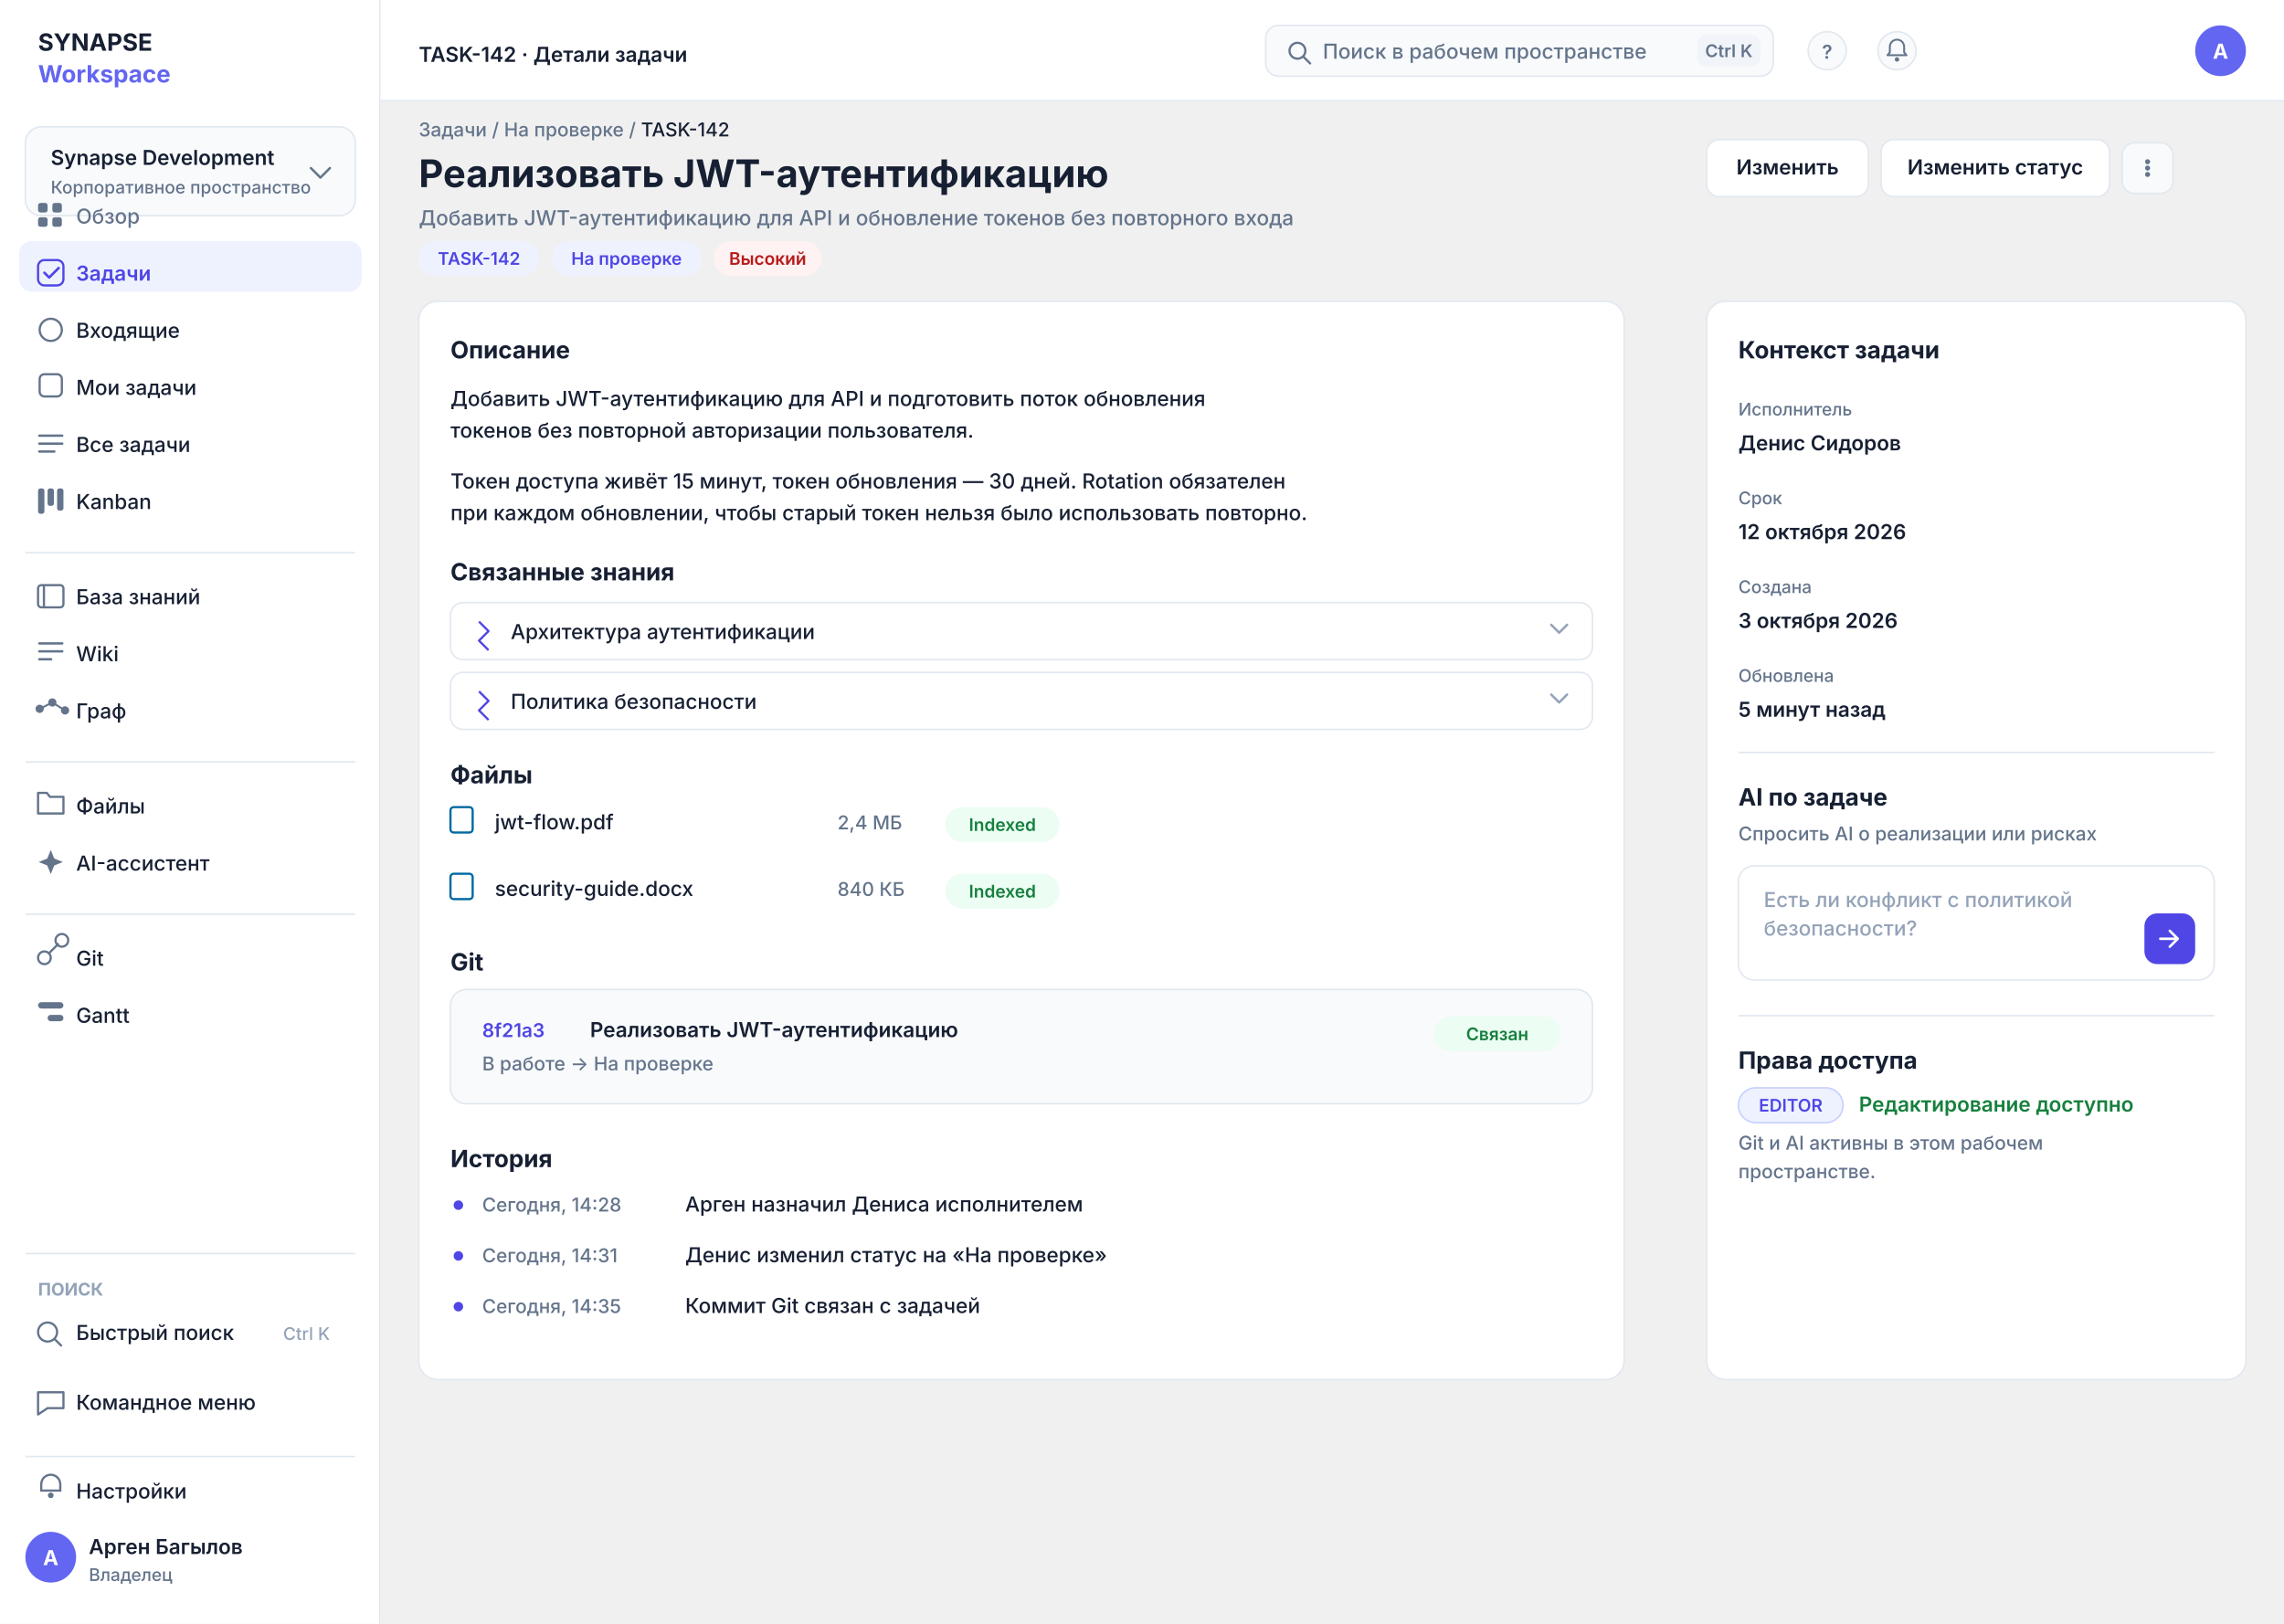
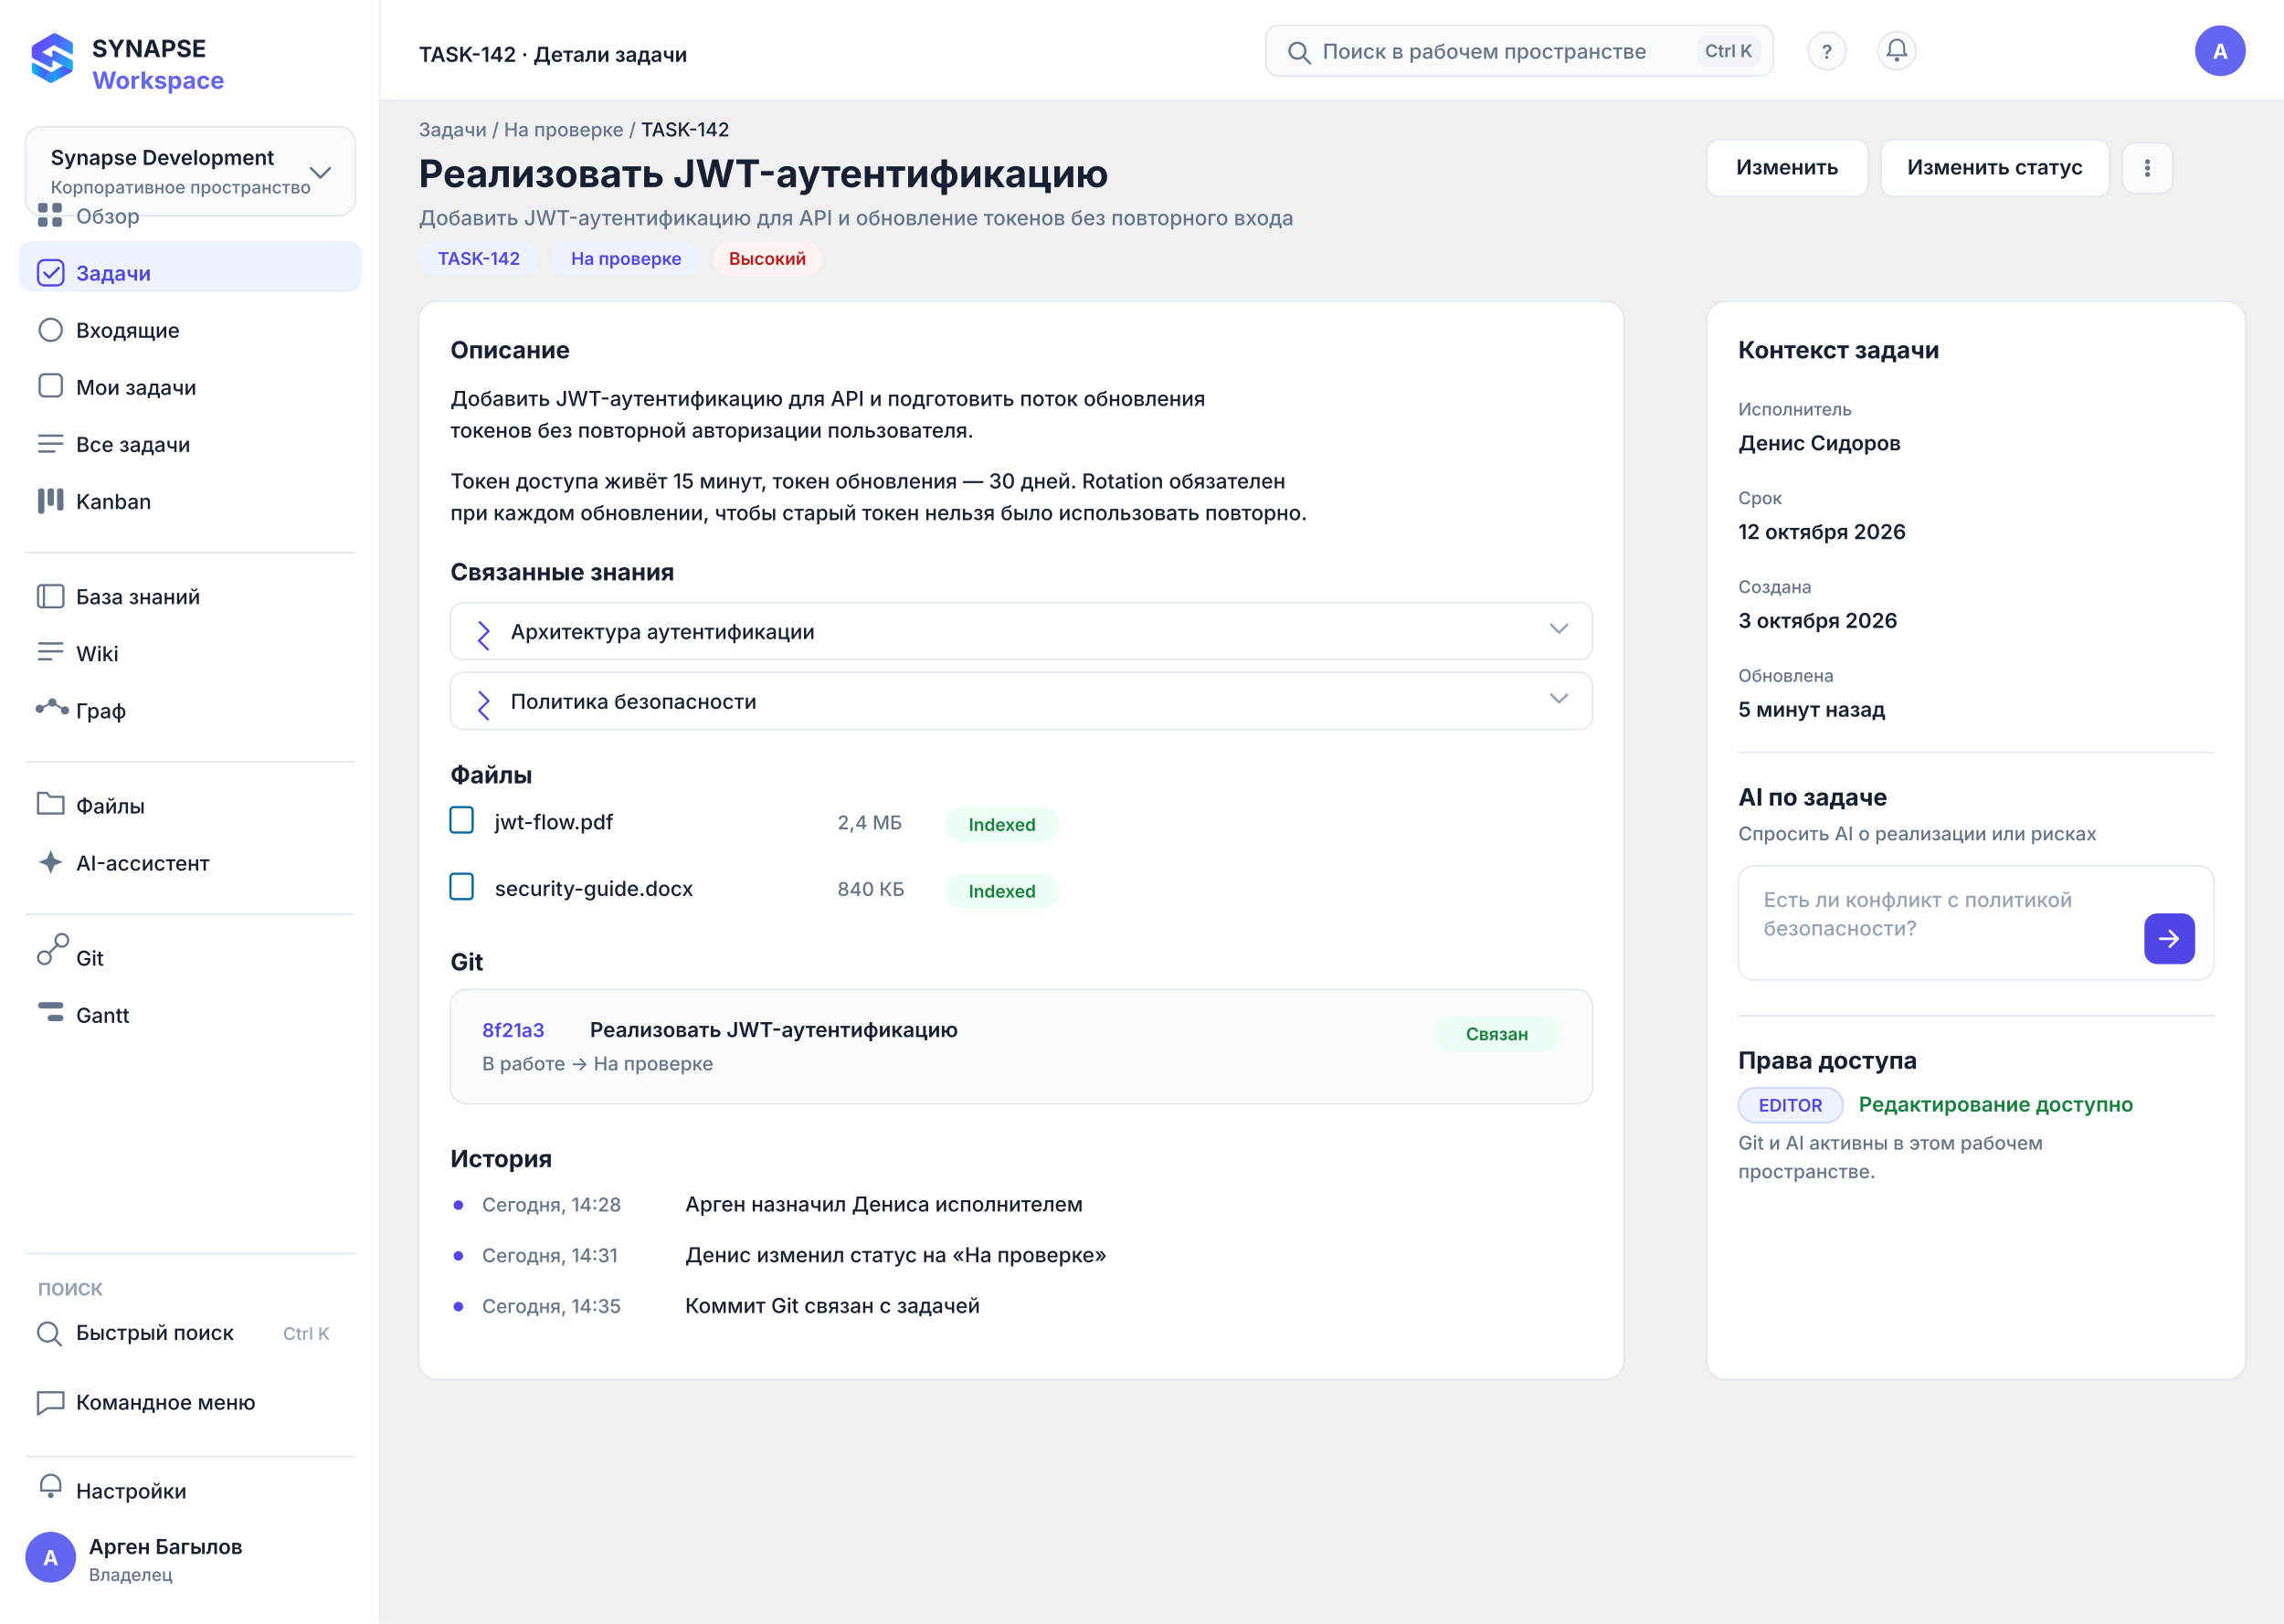
<svg xmlns="http://www.w3.org/2000/svg" width="1440" height="1024" viewBox="0 0 1440 1024" font-family="Inter, Arial, sans-serif">
+   <defs>
+     <linearGradient id="logoGrad" x1="0.000" y1="0.000" x2="1.106" y2="0.864">
+       <stop offset="0" stop-color="#713BFF" />
+       <stop offset="0.48" stop-color="#4E69FF" />
+       <stop offset="1" stop-color="#00D7E8" />
+     </linearGradient>
+     <linearGradient id="logoGrad2" x1="-0.157" y1="0.025" x2="0.975" y2="-0.157">
+       <stop offset="0" stop-color="#00CFE8" />
+       <stop offset="0.52" stop-color="#356EFF" />
+       <stop offset="1" stop-color="#7A35FF" />
+     </linearGradient>
+   </defs>
  <g id="sidebar">
    <rect id="sidebar-bg" x="0" y="0" width="240" height="1024" fill="#FFFFFF" />
    <rect id="sidebar-border" x="239" y="0" width="1" height="1024" fill="#E2E8F0" />
-     <text id="brand-line1" x="24" y="32" font-size="15" font-weight="700" fill="#172033">SYNAPSE</text>
-     <text id="brand-line2" x="24" y="52" font-size="15" font-weight="700" fill="#6366F1">Workspace</text>
+     <g id="brand-mark" transform="translate(20 21) scale(0.1912)">
+       <g id="logo-mark" transform="translate(-2.75 -1.75)">
+         <g id="logo-body" fill="url(#logoGrad)">
+           <path id="logo-body-1" d="M75.75 1.75 L79.75 2.00 L84.25 4.00 L87.00 5.75 L105.50 15.00 L106.25 15.75 L121.00 23.00 L129.25 27.75 L130.50 28.00 L135.75 31.25 L137.50 34.00 L138.50 36.75 L138.75 68.00 L138.00 69.75 L135.75 71.50 L134.25 71.50 L132.50 70.75 L122.50 65.00 L109.75 58.75 L97.75 52.00 L90.50 48.75 L77.75 41.75 L76.50 41.50 L74.50 41.75 L72.00 43.00 L61.50 49.75 L60.00 50.25 L49.50 56.75 L38.25 63.00 L37.50 64.25 L46.75 69.75 L66.50 79.75 L68.25 80.00 L69.75 79.25 L70.75 77.25 L70.75 62.00 L71.75 60.25 L73.25 59.00 L76.50 58.75 L85.25 63.75 L94.25 68.00 L104.25 73.75 L120.75 82.00 L127.00 85.75 L134.00 89.00 L136.75 91.50 L138.00 93.75 L138.75 96.50 L138.75 119.00 L136.75 125.00 L135.00 127.50 L131.50 130.50 L81.50 158.00 L71.00 164.50 L68.25 165.50 L64.50 165.50 L58.50 162.75 L45.75 155.00 L41.00 152.75 L32.00 147.25 L9.00 134.50 L5.75 131.50 L4.00 128.00 L3.75 126.00 L4.00 101.25 L6.00 99.50 L8.00 99.50 L66.00 130.00 L69.25 129.75 L91.25 117.00 L103.50 110.75 L105.00 109.75 L105.75 108.50 L104.25 107.25 L77.00 93.00 L74.75 92.00 L73.75 92.00 L71.00 94.25 L70.75 111.25 L68.50 114.00 L65.00 114.25 L61.25 112.75 L41.50 102.00 L9.50 85.75 L6.25 83.50 L5.00 82.00 L4.00 80.50 L3.00 77.50 L2.75 50.75 L4.00 46.25 L5.00 44.25 L6.00 42.75 L9.00 40.00 L34.50 25.00 L37.25 23.75 L39.50 22.00 L61.00 9.75 L68.00 5.25 L74.00 2.00 L75.75 1.75 Z" />
+         </g>
+         <g id="logo-fold" fill="url(#logoGrad2)">
+           <path id="logo-fold-1" d="M73.50 91.75 L75.75 92.00 L82.50 95.75 L83.75 95.75 L88.50 98.75 L91.25 99.75 L96.00 102.75 L104.50 107.00 L106.00 108.25 L106.00 109.25 L106.75 110.25 L112.00 112.00 L125.00 119.25 L130.50 121.75 L132.50 123.50 L134.25 124.25 L135.25 126.00 L137.25 123.50 L138.75 118.25 L138.75 96.50 L138.75 119.00 L136.75 125.00 L135.00 127.50 L131.50 130.50 L95.75 150.00 L77.25 160.75 L76.75 161.00 L77.00 159.75 L75.50 160.50 L75.25 160.00 L76.25 158.75 L75.75 158.25 L76.25 157.50 L75.75 157.00 L76.25 156.25 L75.75 155.75 L76.25 155.00 L75.75 154.25 L76.75 153.00 L76.25 152.50 L76.75 151.75 L76.25 151.25 L76.75 150.50 L76.25 149.75 L76.75 149.25 L76.25 147.00 L77.25 146.00 L76.75 145.25 L77.25 144.75 L76.75 144.00 L77.25 143.50 L76.75 142.75 L77.25 142.00 L76.75 141.50 L77.75 140.25 L77.25 139.50 L77.75 139.00 L77.25 138.25 L77.75 137.75 L77.25 137.00 L77.75 136.50 L77.25 134.25 L78.25 133.25 L77.75 132.50 L78.25 132.00 L78.00 128.25 L80.25 127.00 L81.00 126.00 L80.25 125.25 L79.25 125.25 L81.00 123.50 L80.00 123.50 L91.25 117.00 L103.50 110.75 L105.00 109.75 L105.75 108.50 L104.25 107.25 L77.00 93.00 L73.75 92.00 L71.00 94.25 L70.75 111.25 L68.50 114.00 L64.00 114.00 L68.00 114.00 L70.00 112.25 L70.75 110.75 L70.75 94.50 L71.50 93.25 L73.50 91.75 Z" />
+           <path id="logo-fold-2" d="M6.75 99.25 L11.00 101.00 L66.00 130.00 L69.25 129.75 L66.25 130.50 L57.25 126.00 L57.25 127.00 L59.50 128.75 L59.00 129.00 L55.50 127.75 L53.25 128.75 L53.00 130.75 L52.50 130.75 L52.00 132.25 L52.00 133.75 L48.50 139.75 L38.75 147.00 L38.00 147.75 L38.50 149.25 L37.75 149.75 L35.75 148.75 L35.25 149.25 L9.00 134.50 L5.25 130.75 L4.00 128.00 L3.75 126.00 L3.75 102.00 L5.50 99.75 L6.75 99.25 Z" />
+           <path id="logo-fold-3" d="M75.75 1.75 L79.75 2.00 L84.25 4.00 L117.75 21.50 L101.75 14.00 L102.00 15.00 L103.00 15.25 L103.00 15.75 L100.25 16.00 L99.50 17.00 L100.00 18.25 L99.50 19.00 L100.50 21.25 L101.75 21.25 L102.00 20.00 L102.75 21.50 L99.00 23.75 L97.00 26.00 L90.00 30.75 L84.75 35.50 L82.75 36.50 L83.00 34.75 L82.00 33.50 L82.50 33.00 L82.00 32.25 L82.50 31.50 L81.50 30.25 L82.00 29.75 L81.00 28.50 L81.50 27.75 L81.00 27.00 L81.50 26.50 L80.50 25.25 L81.00 24.50 L80.50 23.75 L81.00 23.25 L80.00 22.00 L80.50 21.25 L80.00 20.50 L80.50 20.00 L79.50 19.00 L79.75 16.50 L79.00 15.75 L79.25 13.50 L78.50 12.50 L78.75 11.50 L78.00 10.75 L78.25 8.25 L77.25 7.25 L77.75 6.75 L77.25 6.00 L77.75 5.25 L76.75 4.00 L77.50 2.50 L75.25 2.25 L72.50 3.00 L50.50 15.75 L71.50 3.25 L74.00 2.00 L75.75 1.75 Z" />
+           <path id="logo-fold-4" d="M74.00 58.75 L77.25 59.00 L85.25 63.75 L94.25 68.00 L96.75 69.75 L119.50 81.50 L87.25 65.25 L86.25 65.75 L87.50 66.50 L87.50 67.50 L87.00 67.75 L87.00 70.75 L87.50 71.75 L87.00 72.00 L87.00 73.75 L87.00 72.00 L86.50 72.00 L86.50 73.75 L86.00 74.25 L85.25 73.25 L85.75 72.50 L83.50 69.00 L80.75 68.50 L80.75 68.00 L78.75 68.00 L77.00 66.00 L78.75 62.50 L80.00 62.50 L80.75 63.25 L81.50 63.25 L82.00 62.50 L76.00 59.00 L73.75 59.25 L72.50 60.00 L71.00 62.75 L70.75 78.50 L69.25 80.00 L66.25 80.00 L44.00 68.50 L37.50 64.75 L37.25 63.75 L38.00 63.25 L37.50 63.75 L38.00 64.75 L46.75 69.75 L66.50 79.75 L68.25 80.00 L69.75 79.25 L70.75 77.25 L70.75 62.00 L71.75 60.25 L74.00 58.75 Z" />
+         </g>
+       </g>
+     </g>
+     <text id="brand-line1" x="58" y="36" font-size="15" font-weight="700" fill="#172033">SYNAPSE</text>
+     <text id="brand-line2" x="58" y="56" font-size="15" font-weight="700" fill="#6366F1">Workspace</text>
    <g id="workspace-switcher">
      <rect x="16" y="80" width="208" height="56" rx="10" fill="#F8FAFC" stroke="#E2E8F0" />
      <text x="32" y="104" font-size="13" font-weight="600" fill="#172033">Synapse Development</text>
      <text x="32" y="122" font-size="11" font-weight="500" fill="#64748B">Корпоративное пространство</text>
      <path d="M196 106l6 6 6-6" fill="none" stroke="#64748B" stroke-width="1.5" stroke-linecap="round" stroke-linejoin="round" />
    </g>
    <g id="nav-primary">
      <rect x="24" y="128" width="6" height="6" rx="1.5" fill="#64748B" />
      <rect x="33" y="128" width="6" height="6" rx="1.5" fill="#64748B" />
      <rect x="24" y="137" width="6" height="6" rx="1.5" fill="#64748B" />
      <rect x="33" y="137" width="6" height="6" rx="1.5" fill="#64748B" />
      <text x="48" y="141" font-size="13" font-weight="500" fill="#64748B">Обзор</text>
      <rect id="nav-tasks" x="12" y="152" width="216" height="32" rx="8" fill="#EEF2FF" />
      <rect x="24" y="164" width="16" height="16" rx="4" fill="none" stroke="#4F46E5" stroke-width="1.4" />
      <path d="M28 172l3 3 6-6" fill="none" stroke="#4F46E5" stroke-width="1.6" stroke-linecap="round" stroke-linejoin="round" />
      <text id="nav-tasks-label" x="48" y="177" font-size="13" font-weight="600" fill="#4F46E5">Задачи</text>
      <circle cx="32" cy="208" r="7" fill="none" stroke="#64748B" stroke-width="1.4" />
      <text x="48" y="213" font-size="13" font-weight="500" fill="#172033">Входящие</text>
      <rect x="25" y="236" width="14" height="14" rx="3" fill="none" stroke="#64748B" stroke-width="1.4" />
      <text x="48" y="249" font-size="13" font-weight="500" fill="#172033">Мои задачи</text>
      <rect x="24" y="274" width="16" height="1.5" rx="0.75" fill="#64748B" />
      <rect x="24" y="279" width="16" height="1.5" rx="0.75" fill="#64748B" />
      <rect x="24" y="284" width="11" height="1.5" rx="0.75" fill="#64748B" />
      <text x="48" y="285" font-size="13" font-weight="500" fill="#172033">Все задачи</text>
      <rect x="24" y="308" width="4" height="16" rx="1.5" fill="#64748B" />
      <rect x="30" y="308" width="4" height="11" rx="1.5" fill="#64748B" />
      <rect x="36" y="308" width="4" height="14" rx="1.5" fill="#64748B" />
      <text x="48" y="321" font-size="13" font-weight="500" fill="#172033">Kanban</text>
    </g>
    <rect id="divider-1" x="16" y="348" width="208" height="1" fill="#E2E8F0" />
    <g id="nav-knowledge">
      <rect x="24" y="369" width="16" height="14" rx="2" fill="none" stroke="#64748B" stroke-width="1.4" />
      <rect x="27" y="369" width="1.4" height="14" fill="#64748B" />
      <text x="48" y="381" font-size="13" font-weight="500" fill="#172033">База знаний</text>
      <rect x="24" y="405" width="16" height="1.5" rx="0.75" fill="#64748B" />
      <rect x="24" y="410" width="16" height="1.5" rx="0.75" fill="#64748B" />
      <rect x="24" y="415" width="9" height="1.5" rx="0.75" fill="#64748B" />
      <text x="48" y="417" font-size="13" font-weight="500" fill="#172033">Wiki</text>
      <path d="M25 447l8-4 8 5" fill="none" stroke="#64748B" stroke-width="1.2" />
      <circle cx="25" cy="447" r="2.6" fill="#64748B" />
      <circle cx="33" cy="443" r="2.6" fill="#64748B" />
      <circle cx="41" cy="448" r="2.6" fill="#64748B" />
      <text x="48" y="453" font-size="13" font-weight="500" fill="#172033">Граф</text>
    </g>
    <rect id="divider-2" x="16" y="480" width="208" height="1" fill="#E2E8F0" />
    <g id="nav-workspace">
      <path d="M24 500h5.5l2 2.5h8.5v10.5H24z" fill="none" stroke="#64748B" stroke-width="1.4" stroke-linejoin="round" />
      <text x="48" y="513" font-size="13" font-weight="500" fill="#172033">Файлы</text>
      <path d="M32 536l2.2 5.4 5.4 2.2-5.4 2.2-2.2 5.4-2.2-5.4-5.4-2.2 5.4-2.2z" fill="#64748B" />
      <text x="48" y="549" font-size="13" font-weight="500" fill="#172033">AI-ассистент</text>
    </g>
    <rect id="divider-3" x="16" y="576" width="208" height="1" fill="#E2E8F0" />
    <g id="nav-modules">
      <circle cx="28" cy="604" r="4" fill="none" stroke="#64748B" stroke-width="1.4" />
      <path d="M31 601l6-6" fill="none" stroke="#64748B" stroke-width="1.4" />
      <circle cx="39" cy="593" r="4" fill="none" stroke="#64748B" stroke-width="1.4" />
      <text x="48" y="609" font-size="13" font-weight="500" fill="#172033">Git</text>
      <rect x="24" y="632" width="16" height="4" rx="2" fill="#64748B" />
      <rect x="30" y="640" width="10" height="4" rx="2" fill="#64748B" />
      <text x="48" y="645" font-size="13" font-weight="500" fill="#172033">Gantt</text>
    </g>
    <rect id="divider-4" x="16" y="790" width="208" height="1" fill="#E2E8F0" />
    <text id="nav-search-label" x="24" y="817" font-size="11" font-weight="700" fill="#94A3B8">ПОИСК</text>
    <circle cx="30" cy="840" r="6" fill="none" stroke="#64748B" stroke-width="1.4" />
    <path d="M34.5 844.5l4 4" fill="none" stroke="#64748B" stroke-width="1.4" stroke-linecap="round" />
    <text x="48" y="845" font-size="13" font-weight="500" fill="#172033">Быстрый поиск</text>
    <text x="208" y="845" font-size="11" font-weight="500" fill="#94A3B8" text-anchor="end">Ctrl K</text>
    <path d="M24 878h16v10H30l-6 4z" fill="none" stroke="#64748B" stroke-width="1.4" stroke-linejoin="round" />
    <text x="48" y="889" font-size="13" font-weight="500" fill="#172033">Командное меню</text>
    <rect id="divider-5" x="16" y="918" width="208" height="1" fill="#E2E8F0" />
    <path d="M32 930a6 6 0 0 1 6 6v4h-12v-4a6 6 0 0 1 6-6z" fill="none" stroke="#64748B" stroke-width="1.4" />
    <circle cx="32" cy="943" r="1.8" fill="#64748B" />
    <text x="48" y="945" font-size="13" font-weight="500" fill="#172033">Настройки</text>
    <g id="sidebar-user">
      <circle cx="32" cy="982" r="16" fill="#6366F1" />
      <text x="32" y="987" font-size="13" font-weight="700" fill="#FFFFFF" text-anchor="middle">А</text>
      <text x="56" y="980" font-size="13" font-weight="600" fill="#172033">Арген Багылов</text>
      <text x="56" y="997" font-size="11" font-weight="500" fill="#64748B">Владелец</text>
    </g>
  </g>
  <g id="topbar">
    <rect id="topbar-bg" x="240" y="0" width="1200" height="64" fill="#FFFFFF" />
    <rect id="topbar-border" x="240" y="63" width="1200" height="1" fill="#E2E8F0" />
    <text id="topbar-title" x="264" y="39" font-size="13" font-weight="600" fill="#172033">TASK-142 · Детали задачи</text>
    <g id="topbar-search">
      <rect x="798" y="16" width="320" height="32" rx="8" fill="#F8FAFC" stroke="#E2E8F0" />
      <circle cx="818" cy="32" r="5" fill="none" stroke="#64748B" stroke-width="1.4" />
      <path d="M822 36l4 4" fill="none" stroke="#64748B" stroke-width="1.4" stroke-linecap="round" />
      <text x="834" y="37" font-size="13" font-weight="500" fill="#64748B">Поиск в рабочем пространстве</text>
      <rect x="1070" y="22" width="40" height="20" rx="6" fill="#F1F5F9" />
      <text x="1090" y="36" font-size="11" font-weight="600" fill="#64748B" text-anchor="middle">Ctrl K</text>
    </g>
    <g id="topbar-help">
      <circle cx="1152" cy="32" r="12" fill="#F8FAFC" stroke="#E2E8F0" />
      <text x="1152" y="37" font-size="12" font-weight="600" fill="#64748B" text-anchor="middle">?</text>
    </g>
    <g id="topbar-notifications">
      <circle cx="1196" cy="32" r="12" fill="#F8FAFC" stroke="#E2E8F0" />
      <path d="M1196 25a4.5 4.5 0 0 0-4.5 4.5v3.5l-1.5 1.8h12l-1.5-1.8v-3.5a4.5 4.5 0 0 0-4.5-4.5z" fill="none" stroke="#64748B" stroke-width="1.2" stroke-linejoin="round" />
      <circle cx="1196" cy="37.5" r="1.4" fill="#64748B" />
    </g>
    <g id="topbar-user">
      <circle cx="1400" cy="32" r="16" fill="#6366F1" />
      <text x="1400" y="37" font-size="13" font-weight="700" fill="#FFFFFF" text-anchor="middle">А</text>
    </g>
  </g>
  <g id="content">
    <text id="breadcrumbs" x="264" y="86" font-size="12" font-weight="500" fill="#64748B">Задачи / <tspan fill="#64748B">На проверке</tspan> / <tspan fill="#172033">TASK-142</tspan>
    </text>
    <text id="page-title" x="264" y="118" font-size="24" font-weight="700" fill="#172033">Реализовать JWT-аутентификацию</text>
    <text id="page-subtitle" x="264" y="142" font-size="13" font-weight="500" fill="#64748B">Добавить JWT-аутентификацию для API и обновление токенов без повторного входа</text>
    <g id="badges-row">
      <rect id="badge-id" x="264" y="152" width="76" height="22" rx="11" fill="#EEF2FF" />
      <text x="302" y="167" font-size="11" font-weight="600" fill="#4F46E5" text-anchor="middle">TASK-142</text>
      <rect id="badge-status" x="348" y="152" width="94" height="22" rx="11" fill="#EEF2FF" />
      <text x="395" y="167" font-size="11" font-weight="600" fill="#4F46E5" text-anchor="middle">На проверке</text>
      <rect id="badge-priority" x="450" y="152" width="68" height="22" rx="11" fill="#FEF2F2" />
      <text x="484" y="167" font-size="11" font-weight="600" fill="#B91C1C" text-anchor="middle">Высокий</text>
    </g>
    <g id="btn-edit">
      <rect x="1076" y="88" width="102" height="36" rx="8" fill="#FFFFFF" stroke="#E2E8F0" />
      <text x="1127" y="110" font-size="13" font-weight="600" fill="#172033" text-anchor="middle">Изменить</text>
    </g>
    <g id="btn-status">
      <rect x="1186" y="88" width="144" height="36" rx="8" fill="#FFFFFF" stroke="#E2E8F0" />
      <text x="1258" y="110" font-size="13" font-weight="600" fill="#172033" text-anchor="middle">Изменить статус</text>
    </g>
    <g id="btn-more">
      <rect x="1338" y="90" width="32" height="32" rx="8" fill="#F8FAFC" stroke="#E2E8F0" />
      <circle cx="1354" cy="102" r="1.6" fill="#64748B" />
      <circle cx="1354" cy="106" r="1.6" fill="#64748B" />
      <circle cx="1354" cy="110" r="1.6" fill="#64748B" />
    </g>
    <g id="card-main">
      <rect x="264" y="190" width="760" height="680" rx="12" fill="#FFFFFF" stroke="#E2E8F0" />
      <g id="section-description">
        <text id="description-title" x="284" y="226" font-size="15" font-weight="700" fill="#172033">Описание</text>
        <text id="description-p1" x="284" y="256" font-size="13" font-weight="500" fill="#172033">Добавить JWT-аутентификацию для API и подготовить поток обновления</text>
        <text id="description-p2" x="284" y="276" font-size="13" font-weight="500" fill="#172033">токенов без повторной авторизации пользователя.</text>
        <text id="description-p3" x="284" y="308" font-size="13" font-weight="500" fill="#172033">Токен доступа живёт 15 минут, токен обновления — 30 дней. Rotation обязателен</text>
        <text id="description-p4" x="284" y="328" font-size="13" font-weight="500" fill="#172033">при каждом обновлении, чтобы старый токен нельзя было использовать повторно.</text>
      </g>
      <g id="section-knowledge">
        <text id="knowledge-title" x="284" y="366" font-size="15" font-weight="700" fill="#172033">Связанные знания</text>
        <rect id="knowledge-1" x="284" y="380" width="720" height="36" rx="8" fill="#FFFFFF" stroke="#E2E8F0" />
        <path d="M302 392l6 6-6 6 6 6" fill="none" stroke="#4F46E5" stroke-width="1.4" stroke-linejoin="round" />
        <text x="322" y="403" font-size="13" font-weight="500" fill="#172033">Архитектура аутентификации</text>
        <path d="M978 394l5 5 5-5" fill="none" stroke="#94A3B8" stroke-width="1.5" stroke-linecap="round" stroke-linejoin="round" />
        <rect id="knowledge-2" x="284" y="424" width="720" height="36" rx="8" fill="#FFFFFF" stroke="#E2E8F0" />
        <path d="M302 436l6 6-6 6 6 6" fill="none" stroke="#4F46E5" stroke-width="1.4" stroke-linejoin="round" />
        <text x="322" y="447" font-size="13" font-weight="500" fill="#172033">Политика безопасности</text>
        <path d="M978 438l5 5 5-5" fill="none" stroke="#94A3B8" stroke-width="1.5" stroke-linecap="round" stroke-linejoin="round" />
      </g>
      <g id="section-files">
        <text id="files-title" x="284" y="494" font-size="15" font-weight="700" fill="#172033">Файлы</text>
        <rect id="file-1-icon" x="284" y="509" width="14" height="16" rx="2" fill="none" stroke="#0369A1" stroke-width="1.4" />
        <text id="file-1-name" x="312" y="523" font-size="13" font-weight="500" fill="#172033">jwt-flow.pdf</text>
        <text id="file-1-size" x="528" y="523" font-size="12" font-weight="500" fill="#64748B">2,4 МБ</text>
        <rect id="file-1-badge" x="596" y="509" width="72" height="22" rx="11" fill="#ECFDF3" />
        <text x="632" y="524" font-size="11" font-weight="600" fill="#15803D" text-anchor="middle">Indexed</text>
        <rect id="file-2-icon" x="284" y="551" width="14" height="16" rx="2" fill="none" stroke="#0369A1" stroke-width="1.4" />
        <text id="file-2-name" x="312" y="565" font-size="13" font-weight="500" fill="#172033">security-guide.docx</text>
        <text id="file-2-size" x="528" y="565" font-size="12" font-weight="500" fill="#64748B">840 КБ</text>
        <rect id="file-2-badge" x="596" y="551" width="72" height="22" rx="11" fill="#ECFDF3" />
        <text x="632" y="566" font-size="11" font-weight="600" fill="#15803D" text-anchor="middle">Indexed</text>
      </g>
      <g id="section-git">
        <text id="git-title" x="284" y="612" font-size="15" font-weight="700" fill="#172033">Git</text>
        <rect id="git-commit-card" x="284" y="624" width="720" height="72" rx="10" fill="#F8FAFC" stroke="#E2E8F0" />
        <text id="git-hash" x="304" y="654" font-size="12" font-weight="600" fill="#4F46E5">8f21a3</text>
        <text id="git-message" x="372" y="654" font-size="13" font-weight="600" fill="#172033">Реализовать JWT-аутентификацию</text>
        <text id="git-transition" x="304" y="675" font-size="12" font-weight="500" fill="#64748B">В работе → На проверке</text>
        <rect id="git-badge-linked" x="904" y="641" width="80" height="22" rx="11" fill="#ECFDF3" />
        <text x="944" y="656" font-size="11" font-weight="600" fill="#15803D" text-anchor="middle">Связан</text>
      </g>
      <g id="section-history">
        <text id="history-title" x="284" y="736" font-size="15" font-weight="700" fill="#172033">История</text>
        <circle id="history-dot-1" cx="289" cy="760" r="3" fill="#4F46E5" />
        <text id="history-time-1" x="304" y="764" font-size="12" font-weight="500" fill="#64748B">Сегодня, 14:28</text>
        <text id="history-text-1" x="432" y="764" font-size="13" font-weight="500" fill="#172033">Арген назначил Дениса исполнителем</text>
        <circle id="history-dot-2" cx="289" cy="792" r="3" fill="#4F46E5" />
        <text id="history-time-2" x="304" y="796" font-size="12" font-weight="500" fill="#64748B">Сегодня, 14:31</text>
        <text id="history-text-2" x="432" y="796" font-size="13" font-weight="500" fill="#172033">Денис изменил статус на «На проверке»</text>
        <circle id="history-dot-3" cx="289" cy="824" r="3" fill="#4F46E5" />
        <text id="history-time-3" x="304" y="828" font-size="12" font-weight="500" fill="#64748B">Сегодня, 14:35</text>
        <text id="history-text-3" x="432" y="828" font-size="13" font-weight="500" fill="#172033">Коммит Git связан с задачей</text>
      </g>
    </g>
    <g id="card-context">
      <rect x="1076" y="190" width="340" height="680" rx="12" fill="#FFFFFF" stroke="#E2E8F0" />
      <text id="context-title" x="1096" y="226" font-size="15" font-weight="700" fill="#172033">Контекст задачи</text>
      <text id="context-assignee-label" x="1096" y="262" font-size="11" font-weight="500" fill="#64748B">Исполнитель</text>
      <text id="context-assignee-value" x="1096" y="284" font-size="13" font-weight="600" fill="#172033">Денис Сидоров</text>
      <text id="context-due-label" x="1096" y="318" font-size="11" font-weight="500" fill="#64748B">Срок</text>
      <text id="context-due-value" x="1096" y="340" font-size="13" font-weight="600" fill="#172033">12 октября 2026</text>
      <text id="context-created-label" x="1096" y="374" font-size="11" font-weight="500" fill="#64748B">Создана</text>
      <text id="context-created-value" x="1096" y="396" font-size="13" font-weight="600" fill="#172033">3 октября 2026</text>
      <text id="context-updated-label" x="1096" y="430" font-size="11" font-weight="500" fill="#64748B">Обновлена</text>
      <text id="context-updated-value" x="1096" y="452" font-size="13" font-weight="600" fill="#172033">5 минут назад</text>
      <rect id="context-divider" x="1096" y="474" width="300" height="1" fill="#E2E8F0" />
      <text id="ai-title" x="1096" y="508" font-size="15" font-weight="700" fill="#172033">AI по задаче</text>
      <text id="ai-hint" x="1096" y="530" font-size="12" font-weight="500" fill="#64748B">Спросить AI о реализации или рисках</text>
      <g id="ai-input">
        <rect x="1096" y="546" width="300" height="72" rx="10" fill="#FFFFFF" stroke="#E2E8F0" />
        <text x="1112" y="572" font-size="13" font-weight="500" fill="#94A3B8">Есть ли конфликт с политикой</text>
        <text x="1112" y="590" font-size="13" font-weight="500" fill="#94A3B8">безопасности?</text>
        <rect id="ai-send" x="1352" y="576" width="32" height="32" rx="8" fill="#4F46E5" />
        <path d="M1362 592h11M1368 587l5 5-5 5" fill="none" stroke="#FFFFFF" stroke-width="1.6" stroke-linecap="round" stroke-linejoin="round" />
      </g>
      <rect id="divider-access" x="1096" y="640" width="300" height="1" fill="#E2E8F0" />
      <text id="access-title" x="1096" y="674" font-size="15" font-weight="700" fill="#172033">Права доступа</text>
      <rect id="access-badge" x="1096" y="686" width="66" height="22" rx="11" fill="#EEF2FF" stroke="#C7D2FE" />
      <text x="1129" y="701" font-size="11" font-weight="600" fill="#4F46E5" text-anchor="middle">EDITOR</text>
      <text id="access-level" x="1172" y="701" font-size="13" font-weight="600" fill="#15803D">Редактирование доступно</text>
      <text id="access-note" x="1096" y="725" font-size="12" font-weight="500" fill="#64748B">Git и AI активны в этом рабочем</text>
      <text id="access-note-2" x="1096" y="743" font-size="12" font-weight="500" fill="#64748B">пространстве.</text>
    </g>
  </g>
</svg>
